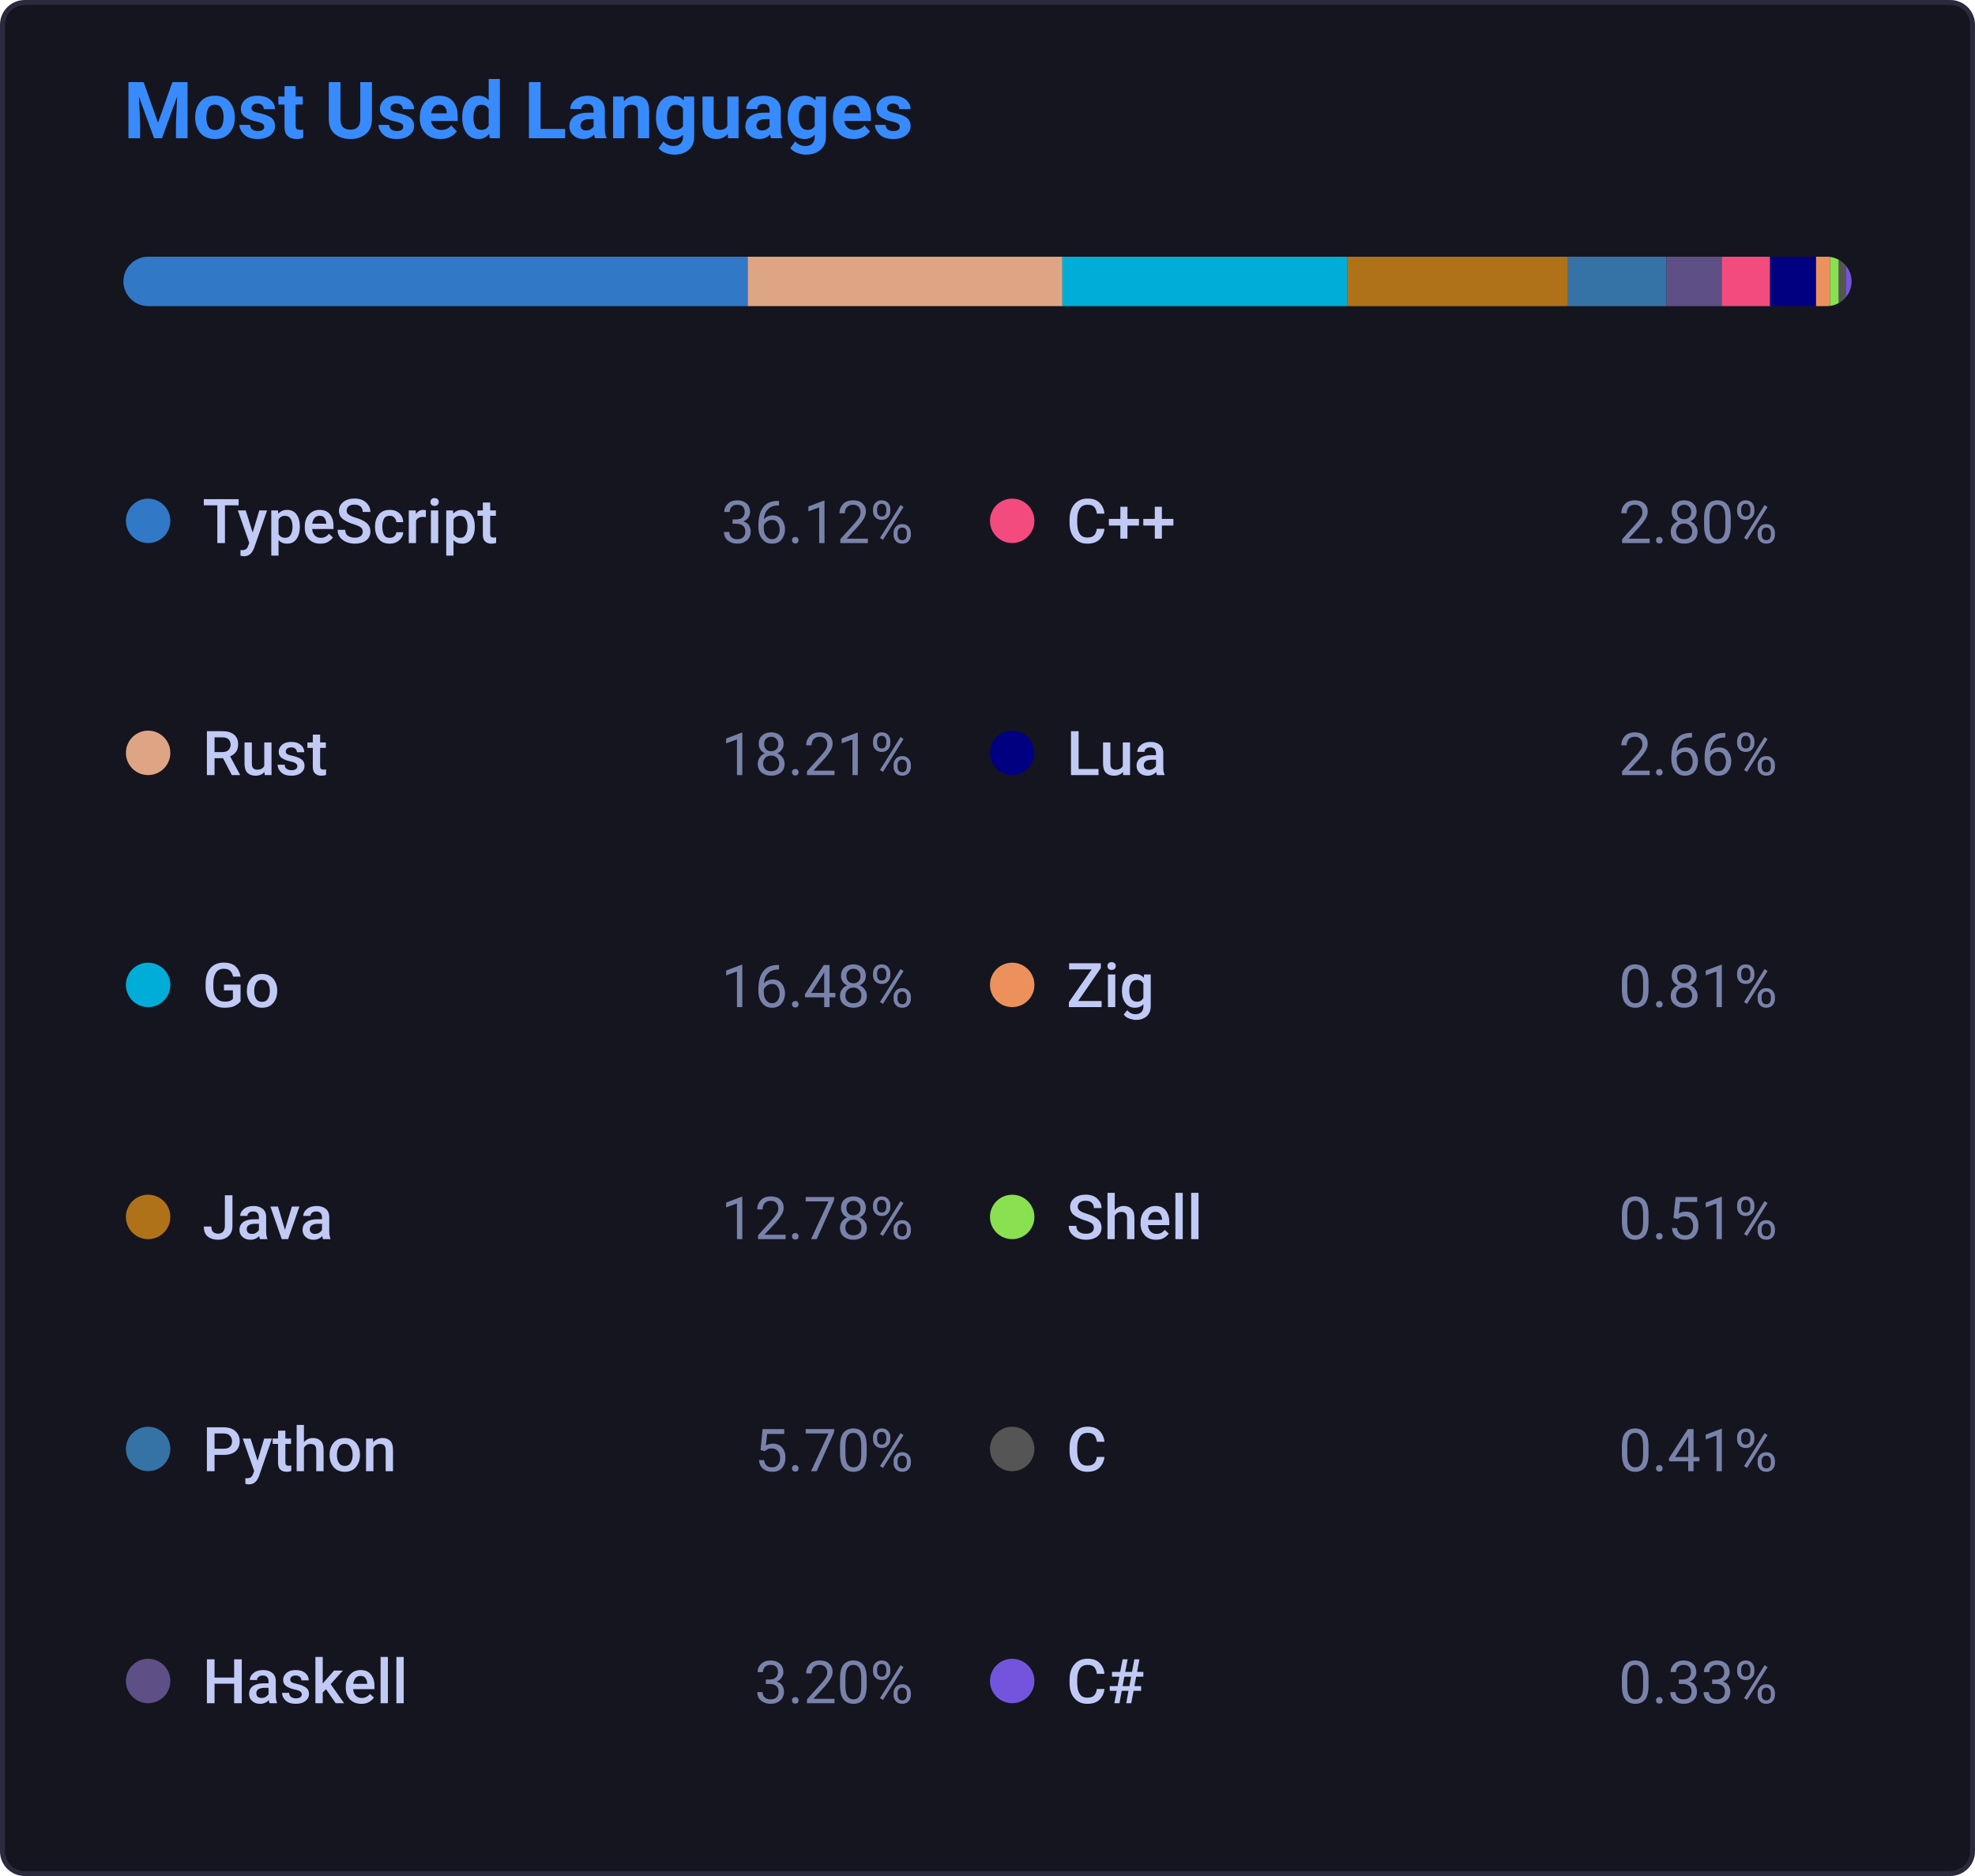
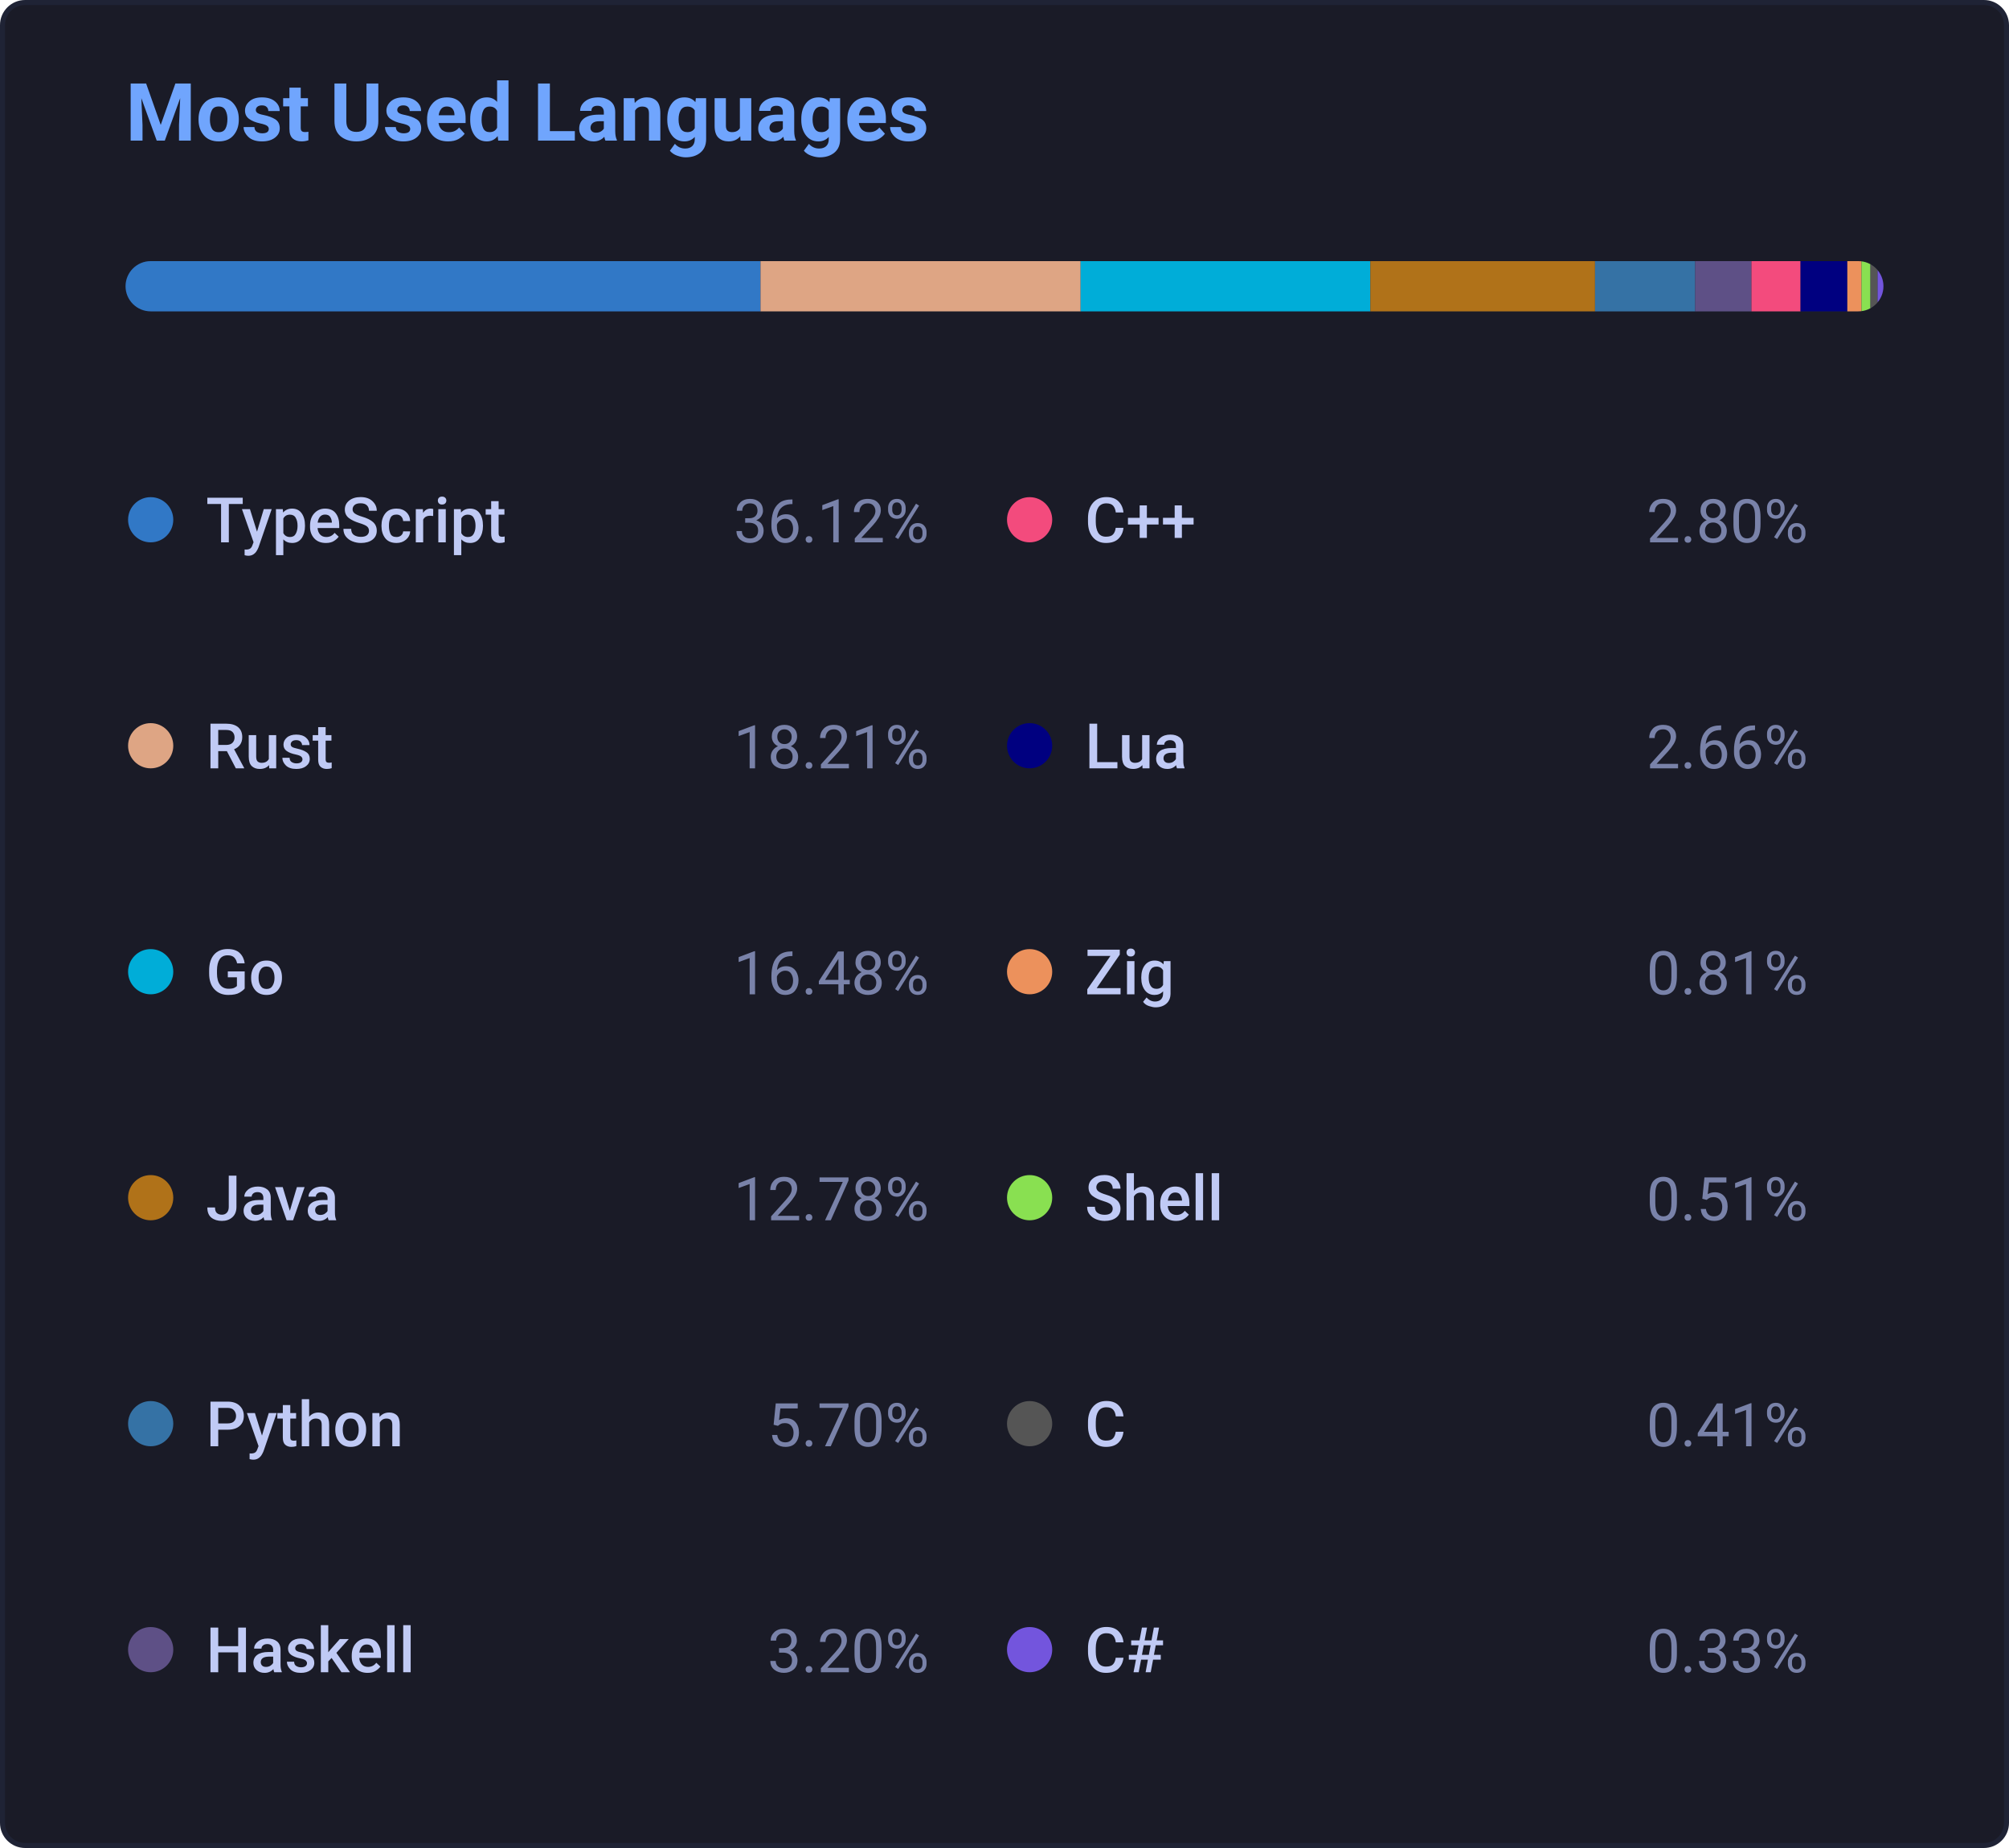
- <svg xmlns="http://www.w3.org/2000/svg" width="400" height="380" viewBox="0 0 400 380" fill="none" role="img" aria-label="Most Used Languages">
+ <svg xmlns="http://www.w3.org/2000/svg" width="400" height="368" viewBox="0 0 400 368" fill="none" role="img" aria-label="Most Used Languages">
  <style>
- 		.card-bg { fill: #151520; stroke: #2a2a3c; stroke-width: 1px; rx: 4.5px; }
- 		.card-title { font-family: -apple-system, BlinkMacSystemFont, 'Segoe UI', Roboto, Helvetica, Arial, sans-serif; font-size: 16px; font-weight: 600; fill: #388bfd; }
+ 		.card-bg { fill: #1a1b27; stroke: #1f2335; stroke-width: 1px; rx: 4.5px; }
+ 		.card-title { font-family: -apple-system, BlinkMacSystemFont, 'Segoe UI', Roboto, Helvetica, Arial, sans-serif; font-size: 16px; font-weight: 600; fill: #70a5fd; }
		.lang-name { font-family: -apple-system, BlinkMacSystemFont, 'Segoe UI', Roboto, Helvetica, Arial, sans-serif; font-size: 12.5px; font-weight: 500; fill: #c0caf5; }
		.lang-pct { font-family: -apple-system, BlinkMacSystemFont, 'Segoe UI', Roboto, Helvetica, Arial, sans-serif; font-size: 12px; font-weight: 400; fill: #7982a9; }
		.bar-bg { fill: #212337; rx: 5px; }
		.bar-segment { transition: all 0.3s ease; }
	
		@keyframes fadeIn {
			from { opacity: 0; transform: translateY(4px); }
			to { opacity: 1; transform: translateY(0); }
		}
		@keyframes scaleBar {
			from { transform: scaleX(0); }
			to { transform: scaleX(1); }
		}
		.animate-item { animation: fadeIn 0.4s ease-out forwards; }
		.bar-container { transform-origin: left; animation: scaleBar 0.6s cubic-bezier(0.16, 1, 0.3, 1) forwards; }
		</style>
-   <rect class="card-bg" x="0.5" y="0.5" width="399" height="379" rx="4.5" fill="#151520" stroke="#2a2a3c" />
+   <rect class="card-bg" x="0.5" y="0.5" width="399" height="367" rx="4.5" fill="#1a1b27" stroke="#1f2335" />
  <text x="25" y="28" class="card-title">Most Used Languages</text>
  <defs>
    <clipPath id="bar-clip">
      <rect x="25" y="52" width="350" height="10" rx="5" ry="5" />
    </clipPath>
  </defs>
  <rect class="bar-bg" x="25" y="52" width="350" height="10" rx="5" />
  <g clip-path="url(#bar-clip)" class="bar-container">
-     <rect x="25.00" y="52" width="126.43" height="10" fill="#3178c6" class="bar-segment" />
-     <rect x="151.43" y="52" width="63.74" height="10" fill="#dea584" class="bar-segment" />
-     <rect x="215.17" y="52" width="57.67" height="10" fill="#00ADD8" class="bar-segment" />
-     <rect x="272.83" y="52" width="44.74" height="10" fill="#b07219" class="bar-segment" />
-     <rect x="317.57" y="52" width="19.94" height="10" fill="#3572A5" class="bar-segment" />
-     <rect x="337.51" y="52" width="11.20" height="10" fill="#5e5086" class="bar-segment" />
-     <rect x="348.71" y="52" width="9.78" height="10" fill="#f34b7d" class="bar-segment" />
+     <rect x="25.00" y="52" width="126.42" height="10" fill="#3178c6" class="bar-segment" />
+     <rect x="151.42" y="52" width="63.74" height="10" fill="#dea584" class="bar-segment" />
+     <rect x="215.16" y="52" width="57.68" height="10" fill="#00ADD8" class="bar-segment" />
+     <rect x="272.84" y="52" width="44.74" height="10" fill="#b07219" class="bar-segment" />
+     <rect x="317.58" y="52" width="19.94" height="10" fill="#3572A5" class="bar-segment" />
+     <rect x="337.52" y="52" width="11.20" height="10" fill="#5e5086" class="bar-segment" />
+     <rect x="348.72" y="52" width="9.78" height="10" fill="#f34b7d" class="bar-segment" />
    <rect x="358.50" y="52" width="9.31" height="10" fill="#000080" class="bar-segment" />
    <rect x="367.81" y="52" width="2.82" height="10" fill="#ec915c" class="bar-segment" />
    <rect x="370.63" y="52" width="1.79" height="10" fill="#89e051" class="bar-segment" />
    <rect x="372.42" y="52" width="1.42" height="10" fill="#555555" class="bar-segment" />
    <rect x="373.84" y="52" width="1.16" height="10" fill="#7355dd" class="bar-segment" />
  </g>
  <g class="animate-item" style="animation-delay: 100ms;">
-     <circle cx="30.0" cy="105.5" r="4.5" fill="#3178c6" />
-     <text x="41.0" y="110.0" class="lang-name">TypeScript</text>
-     <text x="185.0" y="110.0" text-anchor="end" class="lang-pct">36.12%</text>
+     <circle cx="30.0" cy="103.5" r="4.5" fill="#3178c6" />
+     <text x="41.0" y="108.0" class="lang-name">TypeScript</text>
+     <text x="185.0" y="108.0" text-anchor="end" class="lang-pct">36.12%</text>
  </g>
  <g class="animate-item" style="animation-delay: 140ms;">
-     <circle cx="30.0" cy="152.5" r="4.5" fill="#dea584" />
-     <text x="41.0" y="157.0" class="lang-name">Rust</text>
-     <text x="185.0" y="157.0" text-anchor="end" class="lang-pct">18.21%</text>
+     <circle cx="30.0" cy="148.5" r="4.5" fill="#dea584" />
+     <text x="41.0" y="153.0" class="lang-name">Rust</text>
+     <text x="185.0" y="153.0" text-anchor="end" class="lang-pct">18.21%</text>
  </g>
  <g class="animate-item" style="animation-delay: 180ms;">
-     <circle cx="30.0" cy="199.5" r="4.5" fill="#00ADD8" />
-     <text x="41.0" y="204.0" class="lang-name">Go</text>
-     <text x="185.0" y="204.0" text-anchor="end" class="lang-pct">16.48%</text>
+     <circle cx="30.0" cy="193.5" r="4.5" fill="#00ADD8" />
+     <text x="41.0" y="198.0" class="lang-name">Go</text>
+     <text x="185.0" y="198.0" text-anchor="end" class="lang-pct">16.48%</text>
  </g>
  <g class="animate-item" style="animation-delay: 220ms;">
-     <circle cx="30.0" cy="246.5" r="4.5" fill="#b07219" />
-     <text x="41.0" y="251.0" class="lang-name">Java</text>
-     <text x="185.0" y="251.0" text-anchor="end" class="lang-pct">12.78%</text>
+     <circle cx="30.0" cy="238.5" r="4.5" fill="#b07219" />
+     <text x="41.0" y="243.0" class="lang-name">Java</text>
+     <text x="185.0" y="243.0" text-anchor="end" class="lang-pct">12.78%</text>
  </g>
  <g class="animate-item" style="animation-delay: 260ms;">
-     <circle cx="30.0" cy="293.5" r="4.5" fill="#3572A5" />
-     <text x="41.0" y="298.0" class="lang-name">Python</text>
-     <text x="185.0" y="298.0" text-anchor="end" class="lang-pct">5.70%</text>
+     <circle cx="30.0" cy="283.5" r="4.5" fill="#3572A5" />
+     <text x="41.0" y="288.0" class="lang-name">Python</text>
+     <text x="185.0" y="288.0" text-anchor="end" class="lang-pct">5.70%</text>
  </g>
  <g class="animate-item" style="animation-delay: 300ms;">
-     <circle cx="30.0" cy="340.5" r="4.5" fill="#5e5086" />
-     <text x="41.0" y="345.0" class="lang-name">Haskell</text>
-     <text x="185.0" y="345.0" text-anchor="end" class="lang-pct">3.20%</text>
+     <circle cx="30.0" cy="328.5" r="4.5" fill="#5e5086" />
+     <text x="41.0" y="333.0" class="lang-name">Haskell</text>
+     <text x="185.0" y="333.0" text-anchor="end" class="lang-pct">3.20%</text>
  </g>
  <g class="animate-item" style="animation-delay: 340ms;">
-     <circle cx="205.0" cy="105.5" r="4.5" fill="#f34b7d" />
-     <text x="216.0" y="110.0" class="lang-name">C++</text>
-     <text x="360.0" y="110.0" text-anchor="end" class="lang-pct">2.80%</text>
+     <circle cx="205.0" cy="103.5" r="4.5" fill="#f34b7d" />
+     <text x="216.0" y="108.0" class="lang-name">C++</text>
+     <text x="360.0" y="108.0" text-anchor="end" class="lang-pct">2.80%</text>
  </g>
  <g class="animate-item" style="animation-delay: 380ms;">
-     <circle cx="205.0" cy="152.5" r="4.5" fill="#000080" />
-     <text x="216.0" y="157.0" class="lang-name">Lua</text>
-     <text x="360.0" y="157.0" text-anchor="end" class="lang-pct">2.66%</text>
+     <circle cx="205.0" cy="148.5" r="4.5" fill="#000080" />
+     <text x="216.0" y="153.0" class="lang-name">Lua</text>
+     <text x="360.0" y="153.0" text-anchor="end" class="lang-pct">2.66%</text>
  </g>
  <g class="animate-item" style="animation-delay: 420ms;">
-     <circle cx="205.0" cy="199.5" r="4.5" fill="#ec915c" />
-     <text x="216.0" y="204.0" class="lang-name">Zig</text>
-     <text x="360.0" y="204.0" text-anchor="end" class="lang-pct">0.81%</text>
+     <circle cx="205.0" cy="193.5" r="4.5" fill="#ec915c" />
+     <text x="216.0" y="198.0" class="lang-name">Zig</text>
+     <text x="360.0" y="198.0" text-anchor="end" class="lang-pct">0.81%</text>
  </g>
  <g class="animate-item" style="animation-delay: 460ms;">
-     <circle cx="205.0" cy="246.5" r="4.5" fill="#89e051" />
-     <text x="216.0" y="251.0" class="lang-name">Shell</text>
-     <text x="360.0" y="251.0" text-anchor="end" class="lang-pct">0.51%</text>
+     <circle cx="205.0" cy="238.5" r="4.5" fill="#89e051" />
+     <text x="216.0" y="243.0" class="lang-name">Shell</text>
+     <text x="360.0" y="243.0" text-anchor="end" class="lang-pct">0.51%</text>
  </g>
  <g class="animate-item" style="animation-delay: 500ms;">
-     <circle cx="205.0" cy="293.5" r="4.5" fill="#555555" />
-     <text x="216.0" y="298.0" class="lang-name">C</text>
-     <text x="360.0" y="298.0" text-anchor="end" class="lang-pct">0.41%</text>
+     <circle cx="205.0" cy="283.5" r="4.5" fill="#555555" />
+     <text x="216.0" y="288.0" class="lang-name">C</text>
+     <text x="360.0" y="288.0" text-anchor="end" class="lang-pct">0.41%</text>
  </g>
  <g class="animate-item" style="animation-delay: 540ms;">
-     <circle cx="205.0" cy="340.5" r="4.5" fill="#7355dd" />
-     <text x="216.0" y="345.0" class="lang-name">C#</text>
-     <text x="360.0" y="345.0" text-anchor="end" class="lang-pct">0.33%</text>
+     <circle cx="205.0" cy="328.5" r="4.5" fill="#7355dd" />
+     <text x="216.0" y="333.0" class="lang-name">C#</text>
+     <text x="360.0" y="333.0" text-anchor="end" class="lang-pct">0.33%</text>
  </g>
</svg>
